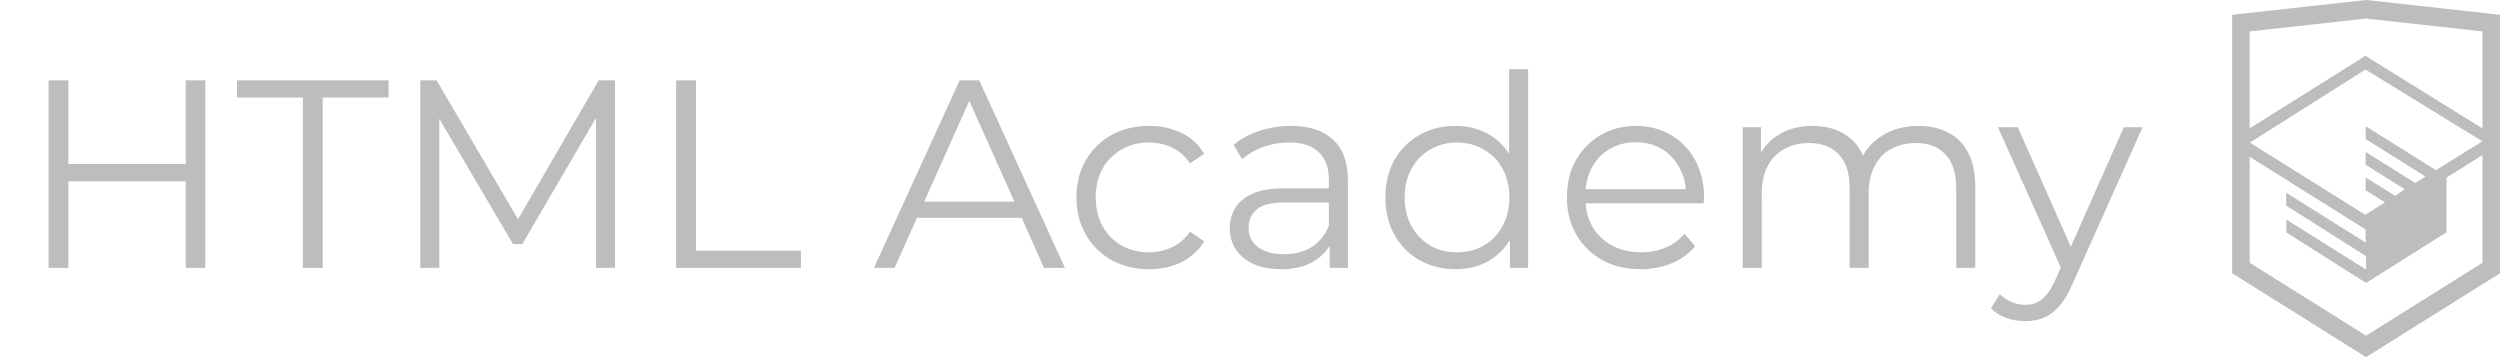
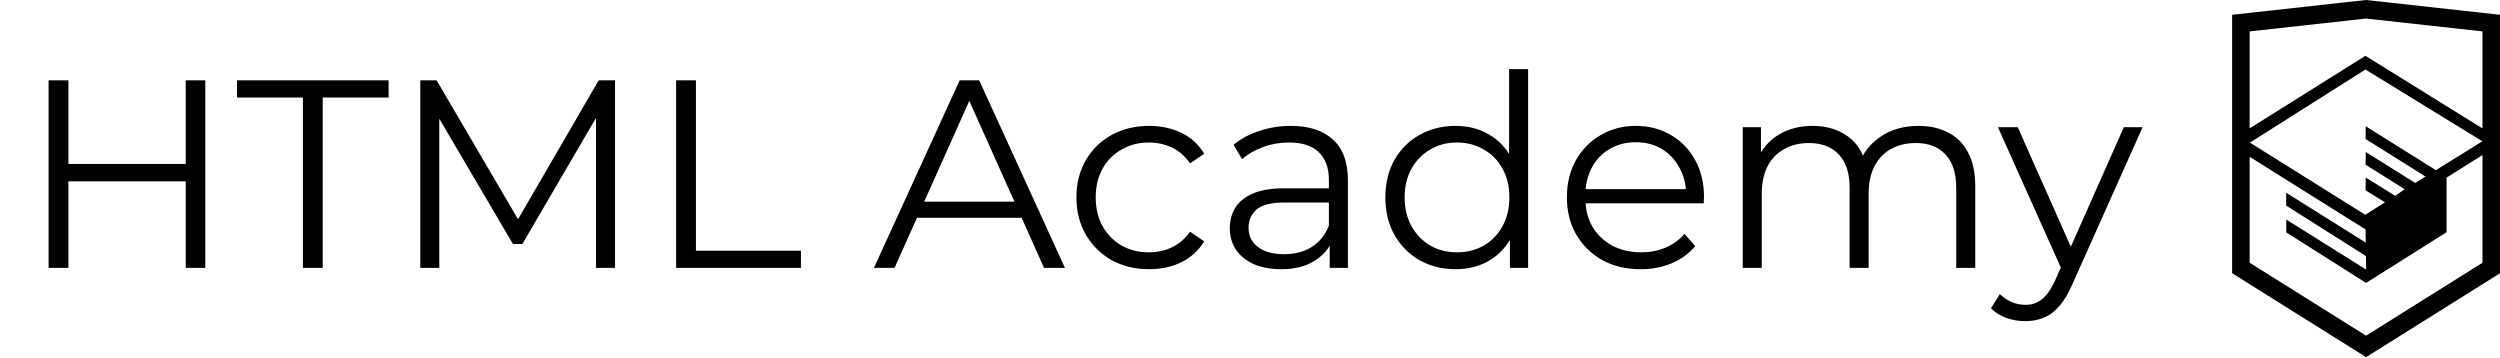
- <svg xmlns="http://www.w3.org/2000/svg" width="112" height="16" viewBox="0 0 112 16" fill="none">
-   <path d="M8.321 3.6H9.197V12H8.321V3.6ZM3.065 12H2.177V3.6H3.065V12ZM8.405 8.124H2.969V7.344H8.405V8.124ZM13.57 12V4.368H10.618V3.6H17.41V4.368H14.458V12H13.57ZM18.829 12V3.6H19.561L23.401 10.152H23.017L26.821 3.6H27.553V12H26.701V4.932H26.905L23.401 10.932H22.981L19.453 4.932H19.681V12H18.829ZM30.29 12V3.6H31.178V11.232H35.882V12H30.29ZM39.153 12L42.993 3.6H43.869L47.709 12H46.773L43.245 4.116H43.605L40.077 12H39.153ZM40.665 9.756L40.929 9.036H45.813L46.077 9.756H40.665ZM51.476 12.06C50.852 12.06 50.292 11.924 49.796 11.652C49.308 11.372 48.924 10.992 48.644 10.512C48.364 10.024 48.224 9.468 48.224 8.844C48.224 8.212 48.364 7.656 48.644 7.176C48.924 6.696 49.308 6.32 49.796 6.048C50.292 5.776 50.852 5.64 51.476 5.64C52.012 5.64 52.496 5.744 52.928 5.952C53.36 6.16 53.7 6.472 53.948 6.888L53.312 7.32C53.096 7 52.828 6.764 52.508 6.612C52.188 6.46 51.84 6.384 51.464 6.384C51.016 6.384 50.612 6.488 50.252 6.696C49.892 6.896 49.608 7.18 49.4 7.548C49.192 7.916 49.088 8.348 49.088 8.844C49.088 9.34 49.192 9.772 49.4 10.14C49.608 10.508 49.892 10.796 50.252 11.004C50.612 11.204 51.016 11.304 51.464 11.304C51.84 11.304 52.188 11.228 52.508 11.076C52.828 10.924 53.096 10.692 53.312 10.38L53.948 10.812C53.7 11.22 53.36 11.532 52.928 11.748C52.496 11.956 52.012 12.06 51.476 12.06ZM59.57 12V10.608L59.534 10.38V8.052C59.534 7.516 59.382 7.104 59.078 6.816C58.782 6.528 58.338 6.384 57.746 6.384C57.338 6.384 56.95 6.452 56.582 6.588C56.214 6.724 55.902 6.904 55.646 7.128L55.262 6.492C55.582 6.22 55.966 6.012 56.414 5.868C56.862 5.716 57.334 5.64 57.83 5.64C58.646 5.64 59.274 5.844 59.714 6.252C60.162 6.652 60.386 7.264 60.386 8.088V12H59.57ZM57.398 12.06C56.926 12.06 56.514 11.984 56.162 11.832C55.818 11.672 55.554 11.456 55.37 11.184C55.186 10.904 55.094 10.584 55.094 10.224C55.094 9.896 55.17 9.6 55.322 9.336C55.482 9.064 55.738 8.848 56.09 8.688C56.45 8.52 56.93 8.436 57.53 8.436H59.702V9.072H57.554C56.946 9.072 56.522 9.18 56.282 9.396C56.05 9.612 55.934 9.88 55.934 10.2C55.934 10.56 56.074 10.848 56.354 11.064C56.634 11.28 57.026 11.388 57.53 11.388C58.01 11.388 58.422 11.28 58.766 11.064C59.118 10.84 59.374 10.52 59.534 10.104L59.726 10.692C59.566 11.108 59.286 11.44 58.886 11.688C58.494 11.936 57.998 12.06 57.398 12.06ZM65.208 12.06C64.608 12.06 64.068 11.924 63.588 11.652C63.116 11.38 62.744 11.004 62.472 10.524C62.2 10.036 62.064 9.476 62.064 8.844C62.064 8.204 62.2 7.644 62.472 7.164C62.744 6.684 63.116 6.312 63.588 6.048C64.068 5.776 64.608 5.64 65.208 5.64C65.76 5.64 66.252 5.764 66.684 6.012C67.124 6.26 67.472 6.624 67.728 7.104C67.992 7.576 68.124 8.156 68.124 8.844C68.124 9.524 67.996 10.104 67.74 10.584C67.484 11.064 67.136 11.432 66.696 11.688C66.264 11.936 65.768 12.06 65.208 12.06ZM65.268 11.304C65.716 11.304 66.116 11.204 66.468 11.004C66.828 10.796 67.108 10.508 67.308 10.14C67.516 9.764 67.62 9.332 67.62 8.844C67.62 8.348 67.516 7.916 67.308 7.548C67.108 7.18 66.828 6.896 66.468 6.696C66.116 6.488 65.716 6.384 65.268 6.384C64.828 6.384 64.432 6.488 64.08 6.696C63.728 6.896 63.448 7.18 63.24 7.548C63.032 7.916 62.928 8.348 62.928 8.844C62.928 9.332 63.032 9.764 63.24 10.14C63.448 10.508 63.728 10.796 64.08 11.004C64.432 11.204 64.828 11.304 65.268 11.304ZM67.644 12V10.104L67.728 8.832L67.608 7.56V3.096H68.46V12H67.644ZM73.508 12.06C72.853 12.06 72.276 11.924 71.781 11.652C71.284 11.372 70.897 10.992 70.617 10.512C70.337 10.024 70.197 9.468 70.197 8.844C70.197 8.22 70.329 7.668 70.593 7.188C70.865 6.708 71.233 6.332 71.697 6.06C72.168 5.78 72.697 5.64 73.281 5.64C73.873 5.64 74.397 5.776 74.853 6.048C75.317 6.312 75.68 6.688 75.945 7.176C76.209 7.656 76.341 8.212 76.341 8.844C76.341 8.884 76.337 8.928 76.329 8.976C76.329 9.016 76.329 9.06 76.329 9.108H70.844V8.472H75.873L75.537 8.724C75.537 8.268 75.436 7.864 75.237 7.512C75.044 7.152 74.781 6.872 74.445 6.672C74.109 6.472 73.721 6.372 73.281 6.372C72.849 6.372 72.46 6.472 72.117 6.672C71.772 6.872 71.504 7.152 71.312 7.512C71.121 7.872 71.025 8.284 71.025 8.748V8.88C71.025 9.36 71.129 9.784 71.337 10.152C71.552 10.512 71.849 10.796 72.225 11.004C72.609 11.204 73.044 11.304 73.532 11.304C73.916 11.304 74.272 11.236 74.6 11.1C74.936 10.964 75.225 10.756 75.465 10.476L75.945 11.028C75.665 11.364 75.312 11.62 74.888 11.796C74.472 11.972 74.013 12.06 73.508 12.06ZM85.947 5.64C86.459 5.64 86.903 5.74 87.279 5.94C87.663 6.132 87.959 6.428 88.167 6.828C88.383 7.228 88.491 7.732 88.491 8.34V12H87.639V8.424C87.639 7.76 87.479 7.26 87.159 6.924C86.847 6.58 86.403 6.408 85.827 6.408C85.395 6.408 85.019 6.5 84.699 6.684C84.387 6.86 84.143 7.12 83.967 7.464C83.799 7.8 83.715 8.208 83.715 8.688V12H82.863V8.424C82.863 7.76 82.703 7.26 82.383 6.924C82.063 6.58 81.615 6.408 81.039 6.408C80.615 6.408 80.243 6.5 79.923 6.684C79.603 6.86 79.355 7.12 79.179 7.464C79.011 7.8 78.927 8.208 78.927 8.688V12H78.075V5.7H78.891V7.404L78.759 7.104C78.951 6.648 79.259 6.292 79.683 6.036C80.115 5.772 80.623 5.64 81.207 5.64C81.823 5.64 82.347 5.796 82.779 6.108C83.211 6.412 83.491 6.872 83.619 7.488L83.283 7.356C83.467 6.844 83.791 6.432 84.255 6.12C84.727 5.8 85.291 5.64 85.947 5.64ZM90.732 14.388C90.436 14.388 90.152 14.34 89.88 14.244C89.616 14.148 89.388 14.004 89.196 13.812L89.592 13.176C89.752 13.328 89.924 13.444 90.108 13.524C90.3 13.612 90.512 13.656 90.744 13.656C91.024 13.656 91.264 13.576 91.464 13.416C91.672 13.264 91.868 12.992 92.052 12.6L92.46 11.676L92.556 11.544L95.148 5.7H95.988L92.832 12.756C92.656 13.164 92.46 13.488 92.244 13.728C92.036 13.968 91.808 14.136 91.56 14.232C91.312 14.336 91.036 14.388 90.732 14.388ZM92.412 12.18L89.508 5.7H90.396L92.964 11.484L92.412 12.18Z" fill="#BDBDBD" />
-   <path d="M111.215 5.754L105.972 2.5V2.499L105.971 2.499L105.971 2.499V2.5L100.785 5.75V1.407L106 0.831L111.215 1.407V5.754ZM111.211 6.33L109.126 7.623L105.985 5.656L105.979 6.229L108.664 7.91L108.201 8.197L105.985 6.809L105.979 7.381L107.729 8.476L107.316 8.767L107.306 8.774L105.985 7.954L105.979 8.526L106.847 9.064L105.963 9.622L100.796 6.389L105.971 3.114V3.114L111.211 6.33ZM111.215 11.771L106 15.038L100.785 11.771V7.025L105.978 10.28L105.986 10.869L102.424 8.637L102.419 9.21L105.995 11.473L106.004 12.078L102.429 9.839L102.424 10.411L106 12.675L109.606 10.403V7.957L111.215 6.946V11.771ZM106 -3.17891e-07L100 0.662V12.241L106 16L112 12.241V0.662L106 -3.17891e-07Z" fill="#BDBDBD" />
+ <svg xmlns="http://www.w3.org/2000/svg" id="academy" width="112" height="16" viewBox="0 0 112 16" fill="none">
+   <path fill="currentColor" d="M8.321 3.6H9.197V12H8.321V3.6ZM3.065 12H2.177V3.6H3.065V12ZM8.405 8.124H2.969V7.344H8.405V8.124ZM13.57 12V4.368H10.618V3.6H17.41V4.368H14.458V12H13.57ZM18.829 12V3.6H19.561L23.401 10.152H23.017L26.821 3.6H27.553V12H26.701V4.932H26.905L23.401 10.932H22.981L19.453 4.932H19.681V12H18.829ZM30.29 12V3.6H31.178V11.232H35.882V12H30.29ZM39.153 12L42.993 3.6H43.869L47.709 12H46.773L43.245 4.116H43.605L40.077 12H39.153ZM40.665 9.756L40.929 9.036H45.813L46.077 9.756H40.665ZM51.476 12.06C50.852 12.06 50.292 11.924 49.796 11.652C49.308 11.372 48.924 10.992 48.644 10.512C48.364 10.024 48.224 9.468 48.224 8.844C48.224 8.212 48.364 7.656 48.644 7.176C48.924 6.696 49.308 6.32 49.796 6.048C50.292 5.776 50.852 5.64 51.476 5.64C52.012 5.64 52.496 5.744 52.928 5.952C53.36 6.16 53.7 6.472 53.948 6.888L53.312 7.32C53.096 7 52.828 6.764 52.508 6.612C52.188 6.46 51.84 6.384 51.464 6.384C51.016 6.384 50.612 6.488 50.252 6.696C49.892 6.896 49.608 7.18 49.4 7.548C49.192 7.916 49.088 8.348 49.088 8.844C49.088 9.34 49.192 9.772 49.4 10.14C49.608 10.508 49.892 10.796 50.252 11.004C50.612 11.204 51.016 11.304 51.464 11.304C51.84 11.304 52.188 11.228 52.508 11.076C52.828 10.924 53.096 10.692 53.312 10.38L53.948 10.812C53.7 11.22 53.36 11.532 52.928 11.748C52.496 11.956 52.012 12.06 51.476 12.06ZM59.57 12V10.608L59.534 10.38V8.052C59.534 7.516 59.382 7.104 59.078 6.816C58.782 6.528 58.338 6.384 57.746 6.384C57.338 6.384 56.95 6.452 56.582 6.588C56.214 6.724 55.902 6.904 55.646 7.128L55.262 6.492C55.582 6.22 55.966 6.012 56.414 5.868C56.862 5.716 57.334 5.64 57.83 5.64C58.646 5.64 59.274 5.844 59.714 6.252C60.162 6.652 60.386 7.264 60.386 8.088V12H59.57ZM57.398 12.06C56.926 12.06 56.514 11.984 56.162 11.832C55.818 11.672 55.554 11.456 55.37 11.184C55.186 10.904 55.094 10.584 55.094 10.224C55.094 9.896 55.17 9.6 55.322 9.336C55.482 9.064 55.738 8.848 56.09 8.688C56.45 8.52 56.93 8.436 57.53 8.436H59.702V9.072H57.554C56.946 9.072 56.522 9.18 56.282 9.396C56.05 9.612 55.934 9.88 55.934 10.2C55.934 10.56 56.074 10.848 56.354 11.064C56.634 11.28 57.026 11.388 57.53 11.388C58.01 11.388 58.422 11.28 58.766 11.064C59.118 10.84 59.374 10.52 59.534 10.104L59.726 10.692C59.566 11.108 59.286 11.44 58.886 11.688C58.494 11.936 57.998 12.06 57.398 12.06ZM65.208 12.06C64.608 12.06 64.068 11.924 63.588 11.652C63.116 11.38 62.744 11.004 62.472 10.524C62.2 10.036 62.064 9.476 62.064 8.844C62.064 8.204 62.2 7.644 62.472 7.164C62.744 6.684 63.116 6.312 63.588 6.048C64.068 5.776 64.608 5.64 65.208 5.64C65.76 5.64 66.252 5.764 66.684 6.012C67.124 6.26 67.472 6.624 67.728 7.104C67.992 7.576 68.124 8.156 68.124 8.844C68.124 9.524 67.996 10.104 67.74 10.584C67.484 11.064 67.136 11.432 66.696 11.688C66.264 11.936 65.768 12.06 65.208 12.06ZM65.268 11.304C65.716 11.304 66.116 11.204 66.468 11.004C66.828 10.796 67.108 10.508 67.308 10.14C67.516 9.764 67.62 9.332 67.62 8.844C67.62 8.348 67.516 7.916 67.308 7.548C67.108 7.18 66.828 6.896 66.468 6.696C66.116 6.488 65.716 6.384 65.268 6.384C64.828 6.384 64.432 6.488 64.08 6.696C63.728 6.896 63.448 7.18 63.24 7.548C63.032 7.916 62.928 8.348 62.928 8.844C62.928 9.332 63.032 9.764 63.24 10.14C63.448 10.508 63.728 10.796 64.08 11.004C64.432 11.204 64.828 11.304 65.268 11.304ZM67.644 12V10.104L67.728 8.832L67.608 7.56V3.096H68.46V12H67.644ZM73.508 12.06C72.853 12.06 72.276 11.924 71.781 11.652C71.284 11.372 70.897 10.992 70.617 10.512C70.337 10.024 70.197 9.468 70.197 8.844C70.197 8.22 70.329 7.668 70.593 7.188C70.865 6.708 71.233 6.332 71.697 6.06C72.168 5.78 72.697 5.64 73.281 5.64C73.873 5.64 74.397 5.776 74.853 6.048C75.317 6.312 75.68 6.688 75.945 7.176C76.209 7.656 76.341 8.212 76.341 8.844C76.341 8.884 76.337 8.928 76.329 8.976C76.329 9.016 76.329 9.06 76.329 9.108H70.844V8.472H75.873L75.537 8.724C75.537 8.268 75.436 7.864 75.237 7.512C75.044 7.152 74.781 6.872 74.445 6.672C74.109 6.472 73.721 6.372 73.281 6.372C72.849 6.372 72.46 6.472 72.117 6.672C71.772 6.872 71.504 7.152 71.312 7.512C71.121 7.872 71.025 8.284 71.025 8.748V8.88C71.025 9.36 71.129 9.784 71.337 10.152C71.552 10.512 71.849 10.796 72.225 11.004C72.609 11.204 73.044 11.304 73.532 11.304C73.916 11.304 74.272 11.236 74.6 11.1C74.936 10.964 75.225 10.756 75.465 10.476L75.945 11.028C75.665 11.364 75.312 11.62 74.888 11.796C74.472 11.972 74.013 12.06 73.508 12.06ZM85.947 5.64C86.459 5.64 86.903 5.74 87.279 5.94C87.663 6.132 87.959 6.428 88.167 6.828C88.383 7.228 88.491 7.732 88.491 8.34V12H87.639V8.424C87.639 7.76 87.479 7.26 87.159 6.924C86.847 6.58 86.403 6.408 85.827 6.408C85.395 6.408 85.019 6.5 84.699 6.684C84.387 6.86 84.143 7.12 83.967 7.464C83.799 7.8 83.715 8.208 83.715 8.688V12H82.863V8.424C82.863 7.76 82.703 7.26 82.383 6.924C82.063 6.58 81.615 6.408 81.039 6.408C80.615 6.408 80.243 6.5 79.923 6.684C79.603 6.86 79.355 7.12 79.179 7.464C79.011 7.8 78.927 8.208 78.927 8.688V12H78.075V5.7H78.891V7.404L78.759 7.104C78.951 6.648 79.259 6.292 79.683 6.036C80.115 5.772 80.623 5.64 81.207 5.64C81.823 5.64 82.347 5.796 82.779 6.108C83.211 6.412 83.491 6.872 83.619 7.488L83.283 7.356C83.467 6.844 83.791 6.432 84.255 6.12C84.727 5.8 85.291 5.64 85.947 5.64ZM90.732 14.388C90.436 14.388 90.152 14.34 89.88 14.244C89.616 14.148 89.388 14.004 89.196 13.812L89.592 13.176C89.752 13.328 89.924 13.444 90.108 13.524C90.3 13.612 90.512 13.656 90.744 13.656C91.024 13.656 91.264 13.576 91.464 13.416C91.672 13.264 91.868 12.992 92.052 12.6L92.46 11.676L92.556 11.544L95.148 5.7H95.988L92.832 12.756C92.656 13.164 92.46 13.488 92.244 13.728C92.036 13.968 91.808 14.136 91.56 14.232C91.312 14.336 91.036 14.388 90.732 14.388ZM92.412 12.18L89.508 5.7H90.396L92.964 11.484L92.412 12.18Z" />
+   <path fill="currentColor" d="M111.215 5.754L105.972 2.5V2.499L105.971 2.499L105.971 2.499V2.5L100.785 5.75V1.407L106 0.831L111.215 1.407V5.754ZM111.211 6.33L109.126 7.623L105.985 5.656L105.979 6.229L108.664 7.91L108.201 8.197L105.985 6.809L105.979 7.381L107.729 8.476L107.316 8.767L107.306 8.774L105.985 7.954L105.979 8.526L106.847 9.064L105.963 9.622L100.796 6.389L105.971 3.114V3.114L111.211 6.33ZM111.215 11.771L106 15.038L100.785 11.771V7.025L105.978 10.28L105.986 10.869L102.424 8.637L102.419 9.21L105.995 11.473L106.004 12.078L102.429 9.839L102.424 10.411L106 12.675L109.606 10.403V7.957L111.215 6.946V11.771ZM106 -3.17891e-07L100 0.662V12.241L106 16L112 12.241V0.662L106 -3.17891e-07Z" />
</svg>
